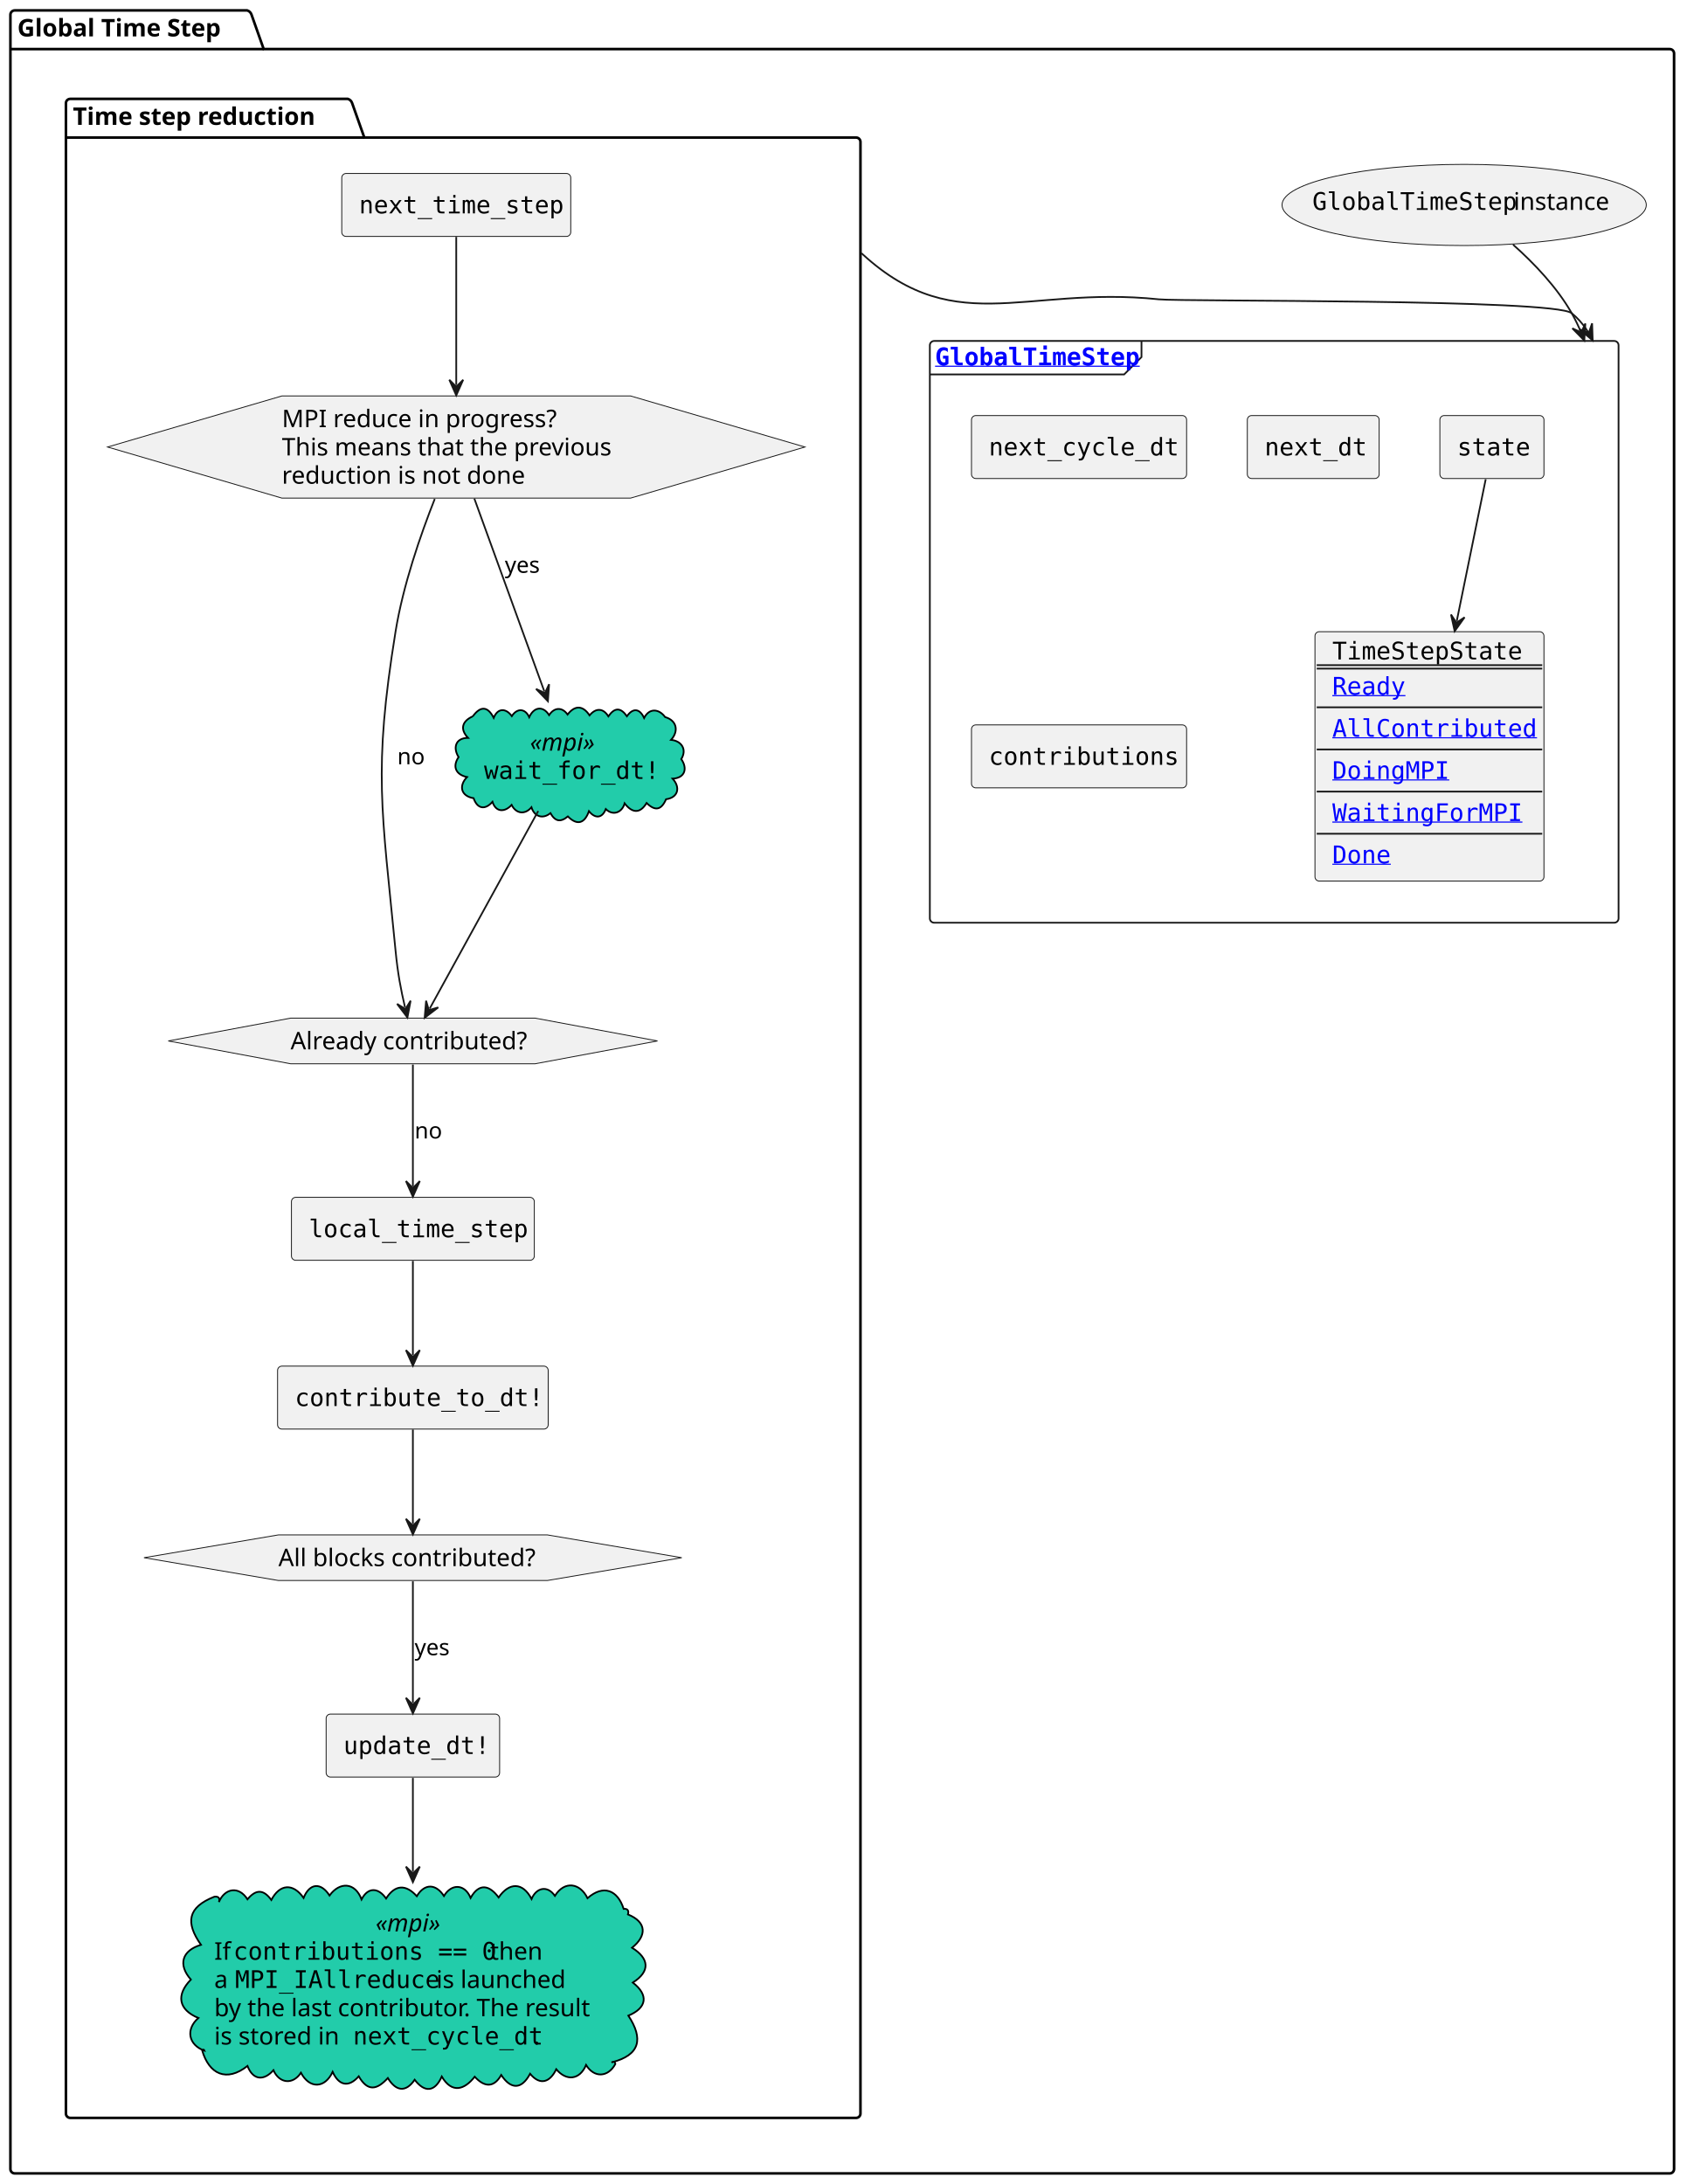
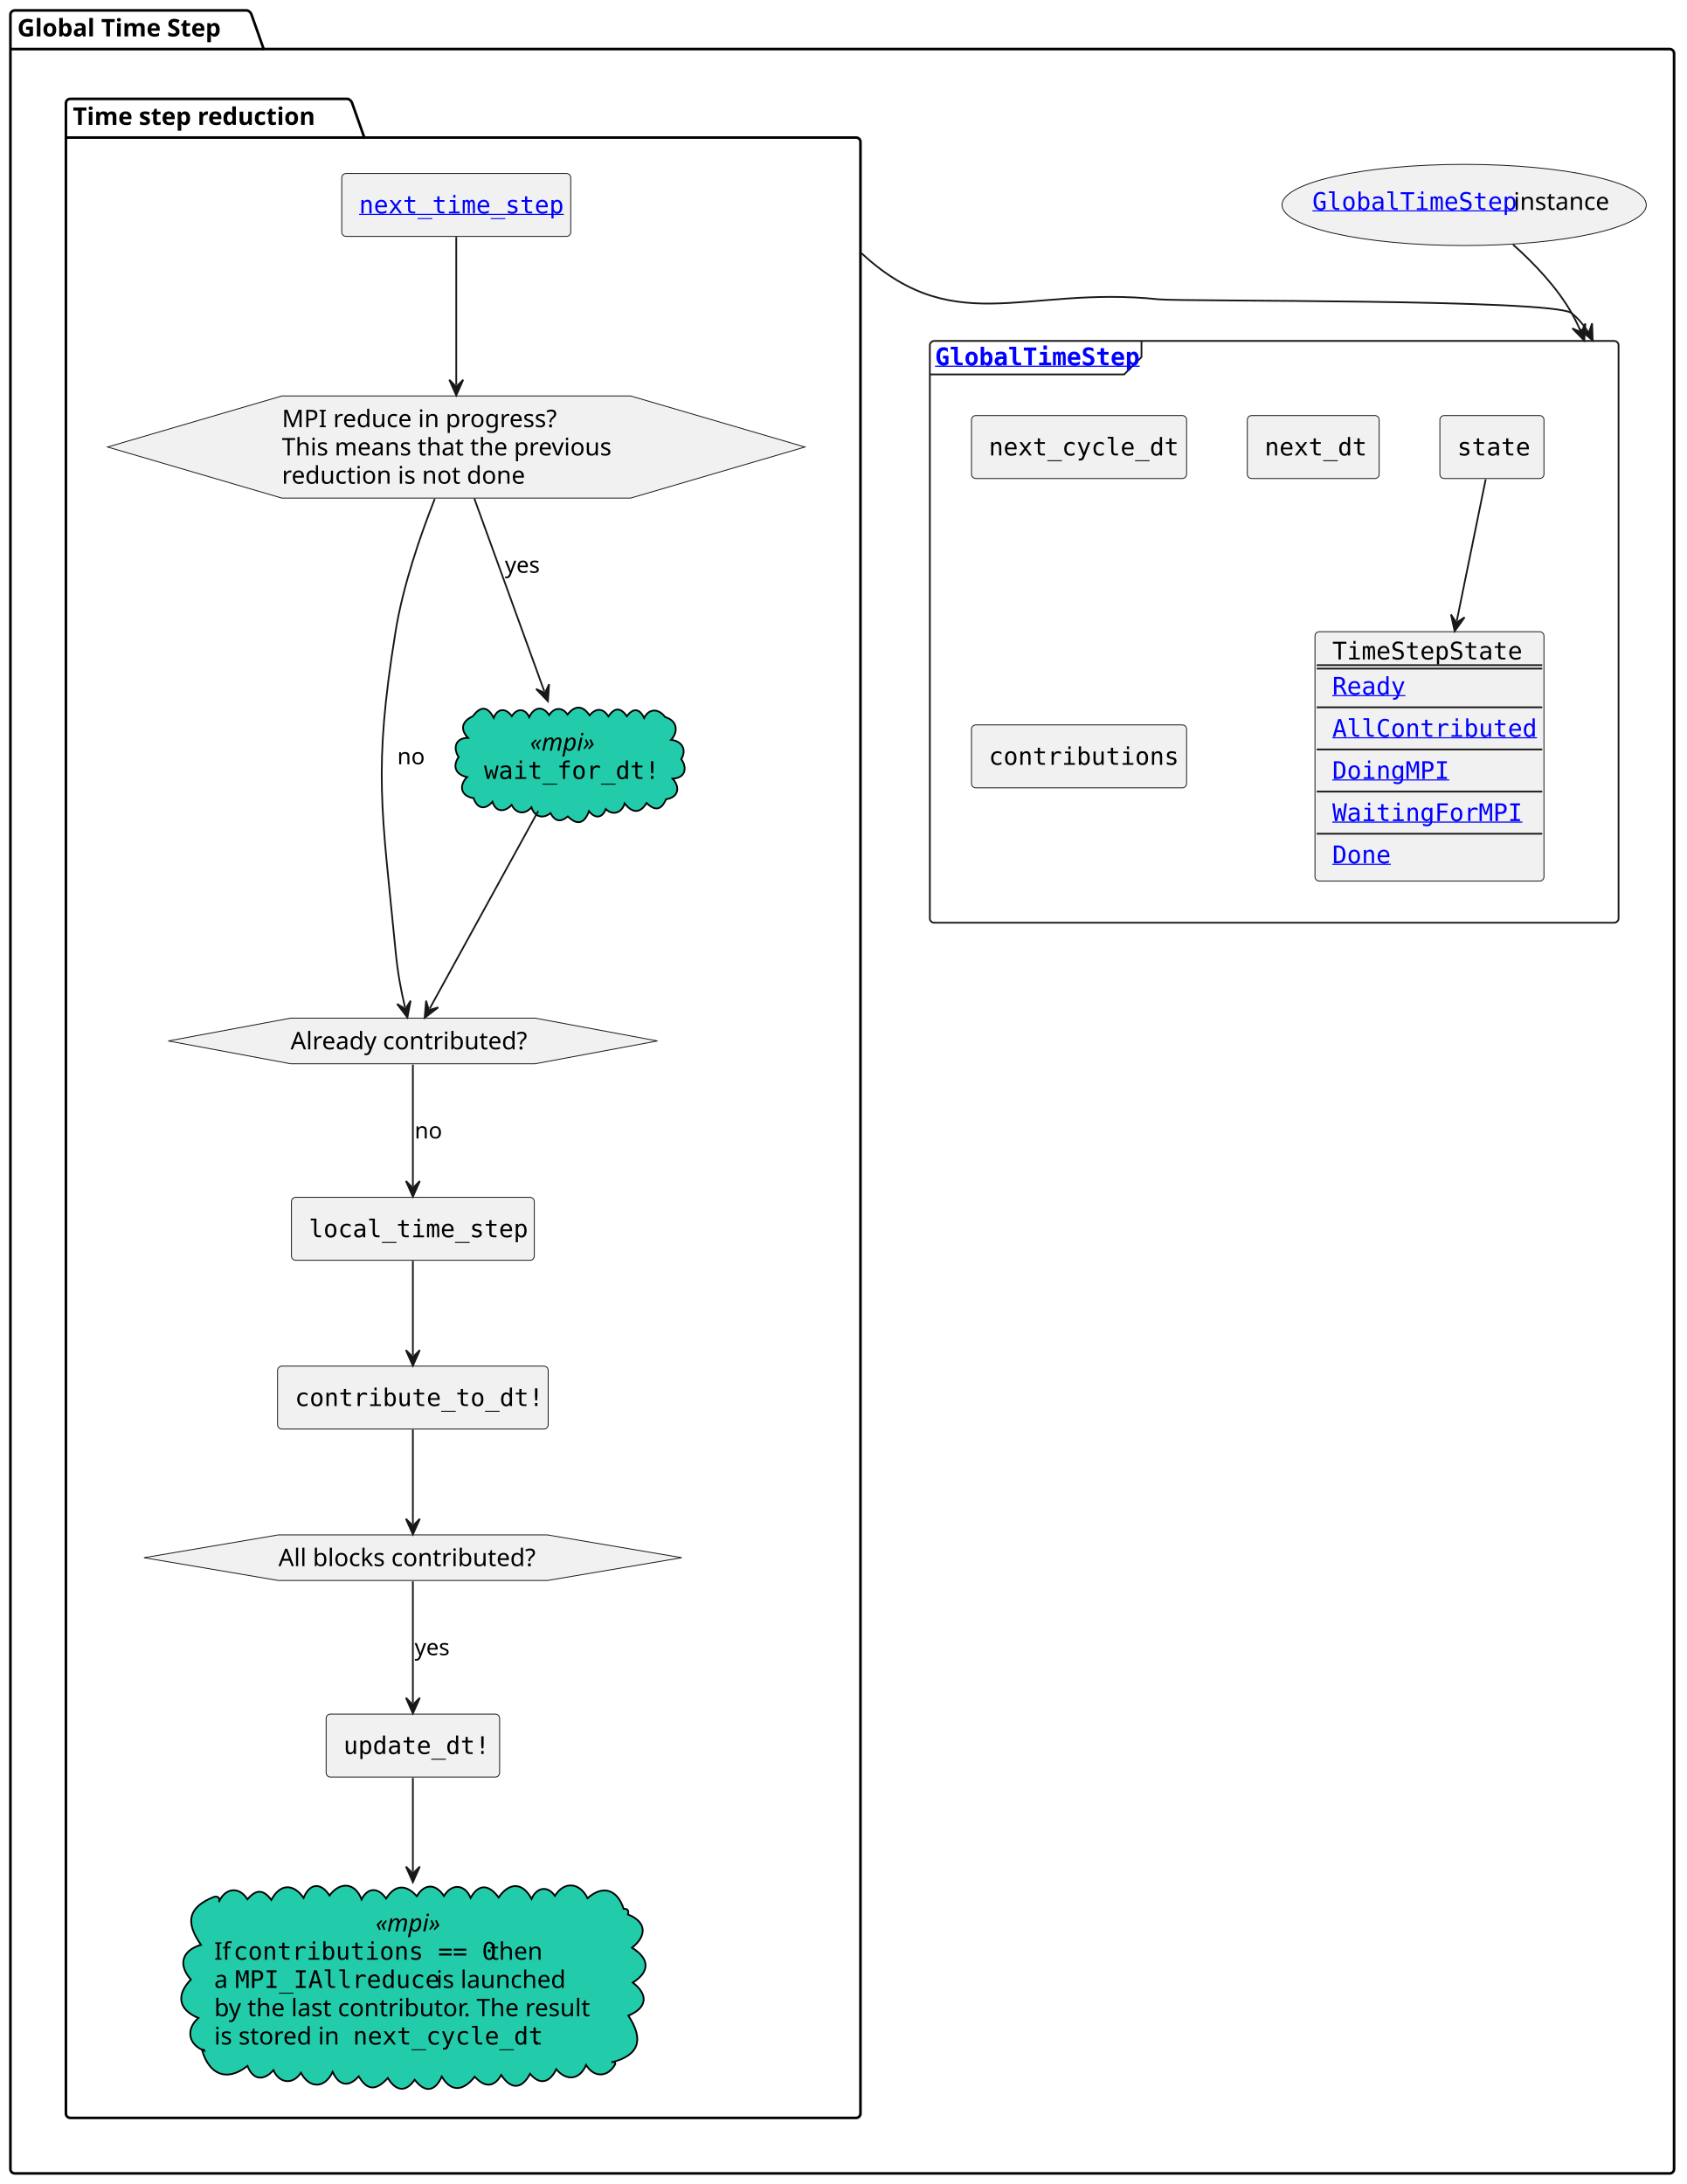
<svg xmlns="http://www.w3.org/2000/svg" xmlns:xlink="http://www.w3.org/1999/xlink" contentStyleType="text/css" height="1259px" preserveAspectRatio="none" style="width:972px;height:1259px;background:#FFFFFF;" version="1.1" viewBox="0 0 972 1259" width="972px" zoomAndPan="magnify">
  <defs />
  <g>
    <g id="cluster_Global Time Step">
      <path d="M8.5,6 L142.5,6 A3.75,3.75 0 0 1 145,8.5 L152,28.297 L962.5,28.297 A2.5,2.5 0 0 1 965,30.797 L965,1250.39 A2.5,2.5 0 0 1 962.5,1252.89 L8.5,1252.89 A2.5,2.5 0 0 1 6,1250.39 L6,8.5 A2.5,2.5 0 0 1 8.5,6 " fill="none" style="stroke:#000000;stroke-width:1.5;" />
      <line style="stroke:#000000;stroke-width:1.5;" x1="6" x2="152" y1="28.297" y2="28.297" />
      <text fill="#000000" font-family="sans-serif" font-size="14" font-weight="bold" lengthAdjust="spacing" textLength="133" x="10" y="20.995">Global Time Step</text>
    </g>
    <g id="cluster_global_time_step">
      <rect fill="none" height="335.37" rx="2.5" ry="2.5" style="stroke:#181818;stroke-width:1.0;" width="397" x="536" y="196.55" />
      <path d="M658,196.55 L658,205.847 L648,215.847 L536,215.847 " fill="none" style="stroke:#181818;stroke-width:1.0;" />
      <a href="../block_states/#Armon.GlobalTimeStep" target="_top" title="../block_states/#Armon.GlobalTimeStep" xlink:actuate="onRequest" xlink:href="../block_states/#Armon.GlobalTimeStep" xlink:show="new" xlink:title="../block_states/#Armon.GlobalTimeStep" xlink:type="simple">
        <text fill="#0000FF" font-family="monospace" font-size="14" font-weight="bold" lengthAdjust="spacing" text-decoration="underline" textLength="112" x="539" y="210.545">GlobalTimeStep</text>
      </a>
    </g>
    <g id="cluster_pkg_blk_time_step">
      <path d="M40.5,57 L200.5,57 A3.75,3.75 0 0 1 203,59.5 L210,79.297 L493.5,79.297 A2.5,2.5 0 0 1 496,81.797 L496,1218.39 A2.5,2.5 0 0 1 493.5,1220.89 L40.5,1220.89 A2.5,2.5 0 0 1 38,1218.39 L38,59.5 A2.5,2.5 0 0 1 40.5,57 " fill="none" style="stroke:#000000;stroke-width:1.5;" />
      <line style="stroke:#000000;stroke-width:1.5;" x1="38" x2="210" y1="79.297" y2="79.297" />
      <text fill="#000000" font-family="sans-serif" font-size="14" font-weight="bold" lengthAdjust="spacing" textLength="159" x="42" y="71.995">Time step reduction</text>
    </g>
    <g id="elem_global_time_step_instance">
      <ellipse cx="844.001" cy="118.148" fill="#F1F1F1" rx="104.991" ry="23.398" style="stroke:#181818;stroke-width:0.5;" />
-       <text fill="#000000" font-family="monospace" font-size="14" lengthAdjust="spacing" textLength="112" x="756.501" y="120.995">GlobalTimeStep</text>
+       <a href="../block_states/#Armon.GlobalTimeStep" target="_top" title="../block_states/#Armon.GlobalTimeStep" xlink:actuate="onRequest" xlink:href="../block_states/#Armon.GlobalTimeStep" xlink:show="new" xlink:title="../block_states/#Armon.GlobalTimeStep" xlink:type="simple">
+         <text fill="#0000FF" font-family="monospace" font-size="14" lengthAdjust="spacing" text-decoration="underline" textLength="112" x="756.501" y="120.995">GlobalTimeStep</text>
+       </a>
      <text fill="#000000" font-family="sans-serif" font-size="14" lengthAdjust="spacing" textLength="59" x="872.501" y="120.995">instance</text>
    </g>
    <g id="elem_global_time_step_state">
      <rect fill="#F1F1F1" height="36.297" rx="2.5" ry="2.5" style="stroke:#181818;stroke-width:0.5;" width="60" x="830" y="239.55" />
      <text fill="#000000" font-family="monospace" font-size="14" lengthAdjust="spacing" textLength="40" x="840" y="262.545">state</text>
    </g>
    <g id="elem_global_time_step_next_cycle_dt">
      <rect fill="#F1F1F1" height="36.297" rx="2.5" ry="2.5" style="stroke:#181818;stroke-width:0.5;" width="124" x="560" y="239.55" />
      <text fill="#000000" font-family="monospace" font-size="14" lengthAdjust="spacing" textLength="104" x="570" y="262.545">next_cycle_dt</text>
    </g>
    <g id="elem_global_time_step_next_dt">
      <rect fill="#F1F1F1" height="36.297" rx="2.5" ry="2.5" style="stroke:#181818;stroke-width:0.5;" width="76" x="719" y="239.55" />
      <text fill="#000000" font-family="monospace" font-size="14" lengthAdjust="spacing" textLength="56" x="729" y="262.545">next_dt</text>
    </g>
    <g id="elem_global_time_step_contributions">
      <rect fill="#F1F1F1" height="36.297" rx="2.5" ry="2.5" style="stroke:#181818;stroke-width:0.5;" width="124" x="560" y="417.88" />
      <text fill="#000000" font-family="monospace" font-size="14" lengthAdjust="spacing" textLength="104" x="570" y="440.875">contributions</text>
    </g>
    <g id="elem_time_step_state">
      <rect fill="#F1F1F1" height="143.781" rx="2.5" ry="2.5" style="stroke:#181818;stroke-width:0.5;" width="132" x="758" y="364.14" />
      <text fill="#000000" font-family="monospace" font-size="14" lengthAdjust="spacing" textLength="104" x="768" y="380.135">TimeStepState</text>
      <line style="stroke:#181818;stroke-width:1.0;" x1="759" x2="889" y1="383.437" y2="383.437" />
      <line style="stroke:#181818;stroke-width:1.0;" x1="759" x2="889" y1="385.437" y2="385.437" />
      <a href="../block_states/#Armon.TimeStepState.Ready" target="_top" title="../block_states/#Armon.TimeStepState.Ready" xlink:actuate="onRequest" xlink:href="../block_states/#Armon.TimeStepState.Ready" xlink:show="new" xlink:title="../block_states/#Armon.TimeStepState.Ready" xlink:type="simple">
        <text fill="#0000FF" font-family="monospace" font-size="14" lengthAdjust="spacing" text-decoration="underline" textLength="40" x="768" y="400.432">Ready</text>
      </a>
      <line style="stroke:#181818;stroke-width:1.0;" x1="759" x2="889" y1="407.734" y2="407.734" />
      <a href="../block_states/#Armon.TimeStepState.AllContributed" target="_top" title="../block_states/#Armon.TimeStepState.AllContributed" xlink:actuate="onRequest" xlink:href="../block_states/#Armon.TimeStepState.AllContributed" xlink:show="new" xlink:title="../block_states/#Armon.TimeStepState.AllContributed" xlink:type="simple">
        <text fill="#0000FF" font-family="monospace" font-size="14" lengthAdjust="spacing" text-decoration="underline" textLength="112" x="768" y="424.729">AllContributed</text>
      </a>
      <line style="stroke:#181818;stroke-width:1.0;" x1="759" x2="889" y1="432.031" y2="432.031" />
      <a href="../block_states/#Armon.TimeStepState.DoingMPI" target="_top" title="../block_states/#Armon.TimeStepState.DoingMPI" xlink:actuate="onRequest" xlink:href="../block_states/#Armon.TimeStepState.DoingMPI" xlink:show="new" xlink:title="../block_states/#Armon.TimeStepState.DoingMPI" xlink:type="simple">
        <text fill="#0000FF" font-family="monospace" font-size="14" lengthAdjust="spacing" text-decoration="underline" textLength="64" x="768" y="449.026">DoingMPI</text>
      </a>
      <line style="stroke:#181818;stroke-width:1.0;" x1="759" x2="889" y1="456.327" y2="456.327" />
      <a href="../block_states/#Armon.TimeStepState.WaitingForMPI" target="_top" title="../block_states/#Armon.TimeStepState.WaitingForMPI" xlink:actuate="onRequest" xlink:href="../block_states/#Armon.TimeStepState.WaitingForMPI" xlink:show="new" xlink:title="../block_states/#Armon.TimeStepState.WaitingForMPI" xlink:type="simple">
        <text fill="#0000FF" font-family="monospace" font-size="14" lengthAdjust="spacing" text-decoration="underline" textLength="104" x="768" y="473.323">WaitingForMPI</text>
      </a>
      <line style="stroke:#181818;stroke-width:1.0;" x1="759" x2="889" y1="480.624" y2="480.624" />
      <a href="../block_states/#Armon.TimeStepState.Done" target="_top" title="../block_states/#Armon.TimeStepState.Done" xlink:actuate="onRequest" xlink:href="../block_states/#Armon.TimeStepState.Done" xlink:show="new" xlink:title="../block_states/#Armon.TimeStepState.Done" xlink:type="simple">
        <text fill="#0000FF" font-family="monospace" font-size="14" lengthAdjust="spacing" text-decoration="underline" textLength="32" x="768" y="497.62">Done</text>
      </a>
    </g>
    <g id="elem_time_step_next_time_step">
      <rect fill="#F1F1F1" height="36.297" rx="2.5" ry="2.5" style="stroke:#181818;stroke-width:0.5;" width="132" x="197" y="100" />
-       <text fill="#000000" font-family="monospace" font-size="14" lengthAdjust="spacing" textLength="112" x="207" y="122.995">next_time_step</text>
+       <a href="../block_states/#Armon.next_time_step" target="_top" title="../block_states/#Armon.next_time_step" xlink:actuate="onRequest" xlink:href="../block_states/#Armon.next_time_step" xlink:show="new" xlink:title="../block_states/#Armon.next_time_step" xlink:type="simple">
+         <text fill="#0000FF" font-family="monospace" font-size="14" lengthAdjust="spacing" text-decoration="underline" textLength="112" x="207" y="122.995">next_time_step</text>
+       </a>
    </g>
    <g id="elem_cond_time_step_wait">
      <polygon fill="#F1F1F1" points="464,257.69,363.5,228.25,162.5,228.25,62,257.69,162.5,287.14,363.5,287.14,464,257.69" style="stroke:#181818;stroke-width:0.5;" />
      <text fill="#000000" font-family="sans-serif" font-size="14" lengthAdjust="spacing" textLength="166" x="162.5" y="246.245">MPI reduce in progress?</text>
      <text fill="#000000" font-family="sans-serif" font-size="14" lengthAdjust="spacing" textLength="201" x="162.5" y="262.542">This means that the previous</text>
      <text fill="#000000" font-family="sans-serif" font-size="14" lengthAdjust="spacing" textLength="148" x="162.5" y="278.839">reduction is not done</text>
    </g>
    <g id="elem_cond_contribute_time_step">
      <polygon fill="#F1F1F1" points="379,600.07,308.5,586.92,167.5,586.92,97,600.07,167.5,613.22,308.5,613.22,379,600.07" style="stroke:#181818;stroke-width:0.5;" />
      <text fill="#000000" font-family="sans-serif" font-size="14" lengthAdjust="spacing" textLength="141" x="167.5" y="604.915">Already contributed?</text>
    </g>
    <g id="elem_time_step_local">
      <rect fill="#F1F1F1" height="36.297" rx="2.5" ry="2.5" style="stroke:#181818;stroke-width:0.5;" width="140" x="168" y="690.22" />
      <text fill="#000000" font-family="monospace" font-size="14" lengthAdjust="spacing" textLength="120" x="178" y="713.215">local_time_step</text>
    </g>
    <g id="elem_time_step_contribute">
      <rect fill="#F1F1F1" height="36.297" rx="2.5" ry="2.5" style="stroke:#181818;stroke-width:0.5;" width="156" x="160" y="787.52" />
      <text fill="#000000" font-family="monospace" font-size="14" lengthAdjust="spacing" textLength="136" x="170" y="810.515">contribute_to_dt!</text>
    </g>
    <g id="elem_cond_time_step">
      <polygon fill="#F1F1F1" points="393,897.96,315.5,884.81,160.5,884.81,83,897.96,160.5,911.11,315.5,911.11,393,897.96" style="stroke:#181818;stroke-width:0.5;" />
      <text fill="#000000" font-family="sans-serif" font-size="14" lengthAdjust="spacing" textLength="155" x="160.5" y="902.805">All blocks contributed?</text>
    </g>
    <g id="elem_time_step_wait">
      <path d="M272.53,412.943 C276.943,406.912 281.088,406.961 284.588,413.799 C286.935,407.961 291.702,408.176 295.033,412.819 C297.988,408.168 302.703,408.191 305.059,413.427 C307.582,407.759 312.816,406.426 316.534,412.232 C319.415,407.776 324.007,407.37 327.17,411.897 C331.408,406.386 336.035,406.619 339.842,412.382 C343.374,408.107 347.615,408.013 350.675,412.937 C354.279,407.785 357.724,407.692 361.384,412.88 C364.926,407.827 368.812,408.464 371.287,413.889 C374.31,407.936 379.911,408.587 383.402,413.361 C390.284,415.339 391.299,421.575 386.825,426.51 C392.858,427.102 396.132,431.989 392.71,437.599 C396.355,442.83 395.051,448.495 387.72,448.867 C392.142,453.624 391.253,459.725 383.938,460.745 C381.199,467.057 377.607,467.71 372.73,462.899 C368.771,469.438 364.217,468.538 360.058,463.112 C358.66,468.303 353.436,470.574 349.2,466.402 C347.068,471.989 342.857,471.878 339.497,467.61 C337.073,474.522 332.869,476.182 327.339,470.643 C323.072,474.195 319.983,473.56 317.296,468.747 C312.855,472.409 308.013,470.742 306.351,465.378 C302.644,469.795 297.473,469.171 294.916,464.005 C291.218,468.154 285.883,468.557 283.88,462.22 C279.64,467.105 275.119,466.324 273.001,460.136 C265.622,458.929 264.331,452.96 269.211,447.942 C262.908,446.636 260.556,442.011 264.353,436.439 C261.057,431.181 262.44,425.397 269.782,425.344 C264.908,420.252 266.499,415.618 272.53,412.943 " fill="#22CCAA" style="stroke:#000000;stroke-width:1.0;" />
      <text fill="#000000" font-family="sans-serif" font-size="14" font-style="italic" lengthAdjust="spacing" textLength="43" x="305.5" y="432.725">«mpi»</text>
      <text fill="#000000" font-family="monospace" font-size="14" lengthAdjust="spacing" textLength="96" x="279" y="449.022">wait_for_dt!</text>
    </g>
    <g id="elem_time_step_update">
      <rect fill="#F1F1F1" height="36.297" rx="2.5" ry="2.5" style="stroke:#181818;stroke-width:0.5;" width="100" x="188" y="988.11" />
      <text fill="#000000" font-family="monospace" font-size="14" lengthAdjust="spacing" textLength="80" x="198" y="1011.105">update_dt!</text>
    </g>
    <g id="elem_global_time_reduction">
      <path d="M126.163,1096.494 C129.55,1088.423 137.704,1087.033 142.652,1094.877 C147.52,1089.039 151.868,1089.02 156.401,1095.259 C161.294,1085.95 168.969,1085.449 175,1094.078 C178.456,1085.484 184.978,1084.927 189.95,1092.693 C195.827,1084.599 204.729,1084.995 208.414,1094.938 C212.208,1087.514 218.273,1088.226 222.562,1094.424 C227.696,1086.309 233.987,1086.125 240.259,1093.089 C244.787,1085.543 251.269,1085.886 255.903,1092.976 C260.299,1085.621 267.981,1086.022 271.277,1094.074 C276.223,1085.208 282.229,1086.747 287.432,1093.814 C293.415,1085.065 301.29,1084.791 306.419,1094.684 C309.087,1088.21 315.486,1086.542 319.863,1092.892 C325.409,1084.006 334.39,1085.39 338.665,1094.239 C347.749,1086.22 356.029,1089.475 359.5,1100.41 C361.82,1100.119 362.625,1101.578 361.971,1103.594 C372.947,1108.024 372.864,1115.976 364.332,1122.804 C374.148,1128.911 375.122,1136.327 364.786,1142.89 C374.026,1150.032 372.952,1157.502 362.215,1161.948 C370.932,1175.226 369.116,1184.75 352.5,1188.894 C353.613,1188.281 354.491,1188.36 354.705,1189.841 C350.533,1197.54 342.505,1198 337.834,1190.392 C334.225,1199.043 326.481,1199.867 320.642,1192.836 C317.24,1200.093 311.484,1202.649 305.567,1195.459 C300.714,1204.592 294.528,1204.688 288.926,1196.165 C284.505,1203.953 278.94,1202.972 273.641,1197.15 C267.705,1204.729 260.524,1206.98 254.656,1197.077 C250.736,1205.896 244.879,1206.6 239.031,1198.901 C233.662,1206.752 227.971,1205.196 223.566,1197.916 C217.394,1204.673 212.032,1205.993 206.796,1196.925 C200.83,1203.706 195.243,1202.139 191.748,1194.37 C187.281,1203.97 178.46,1204.269 173.468,1194.876 C168.756,1202.042 160.95,1201.021 157.621,1193.394 C152.081,1199.672 145.829,1199.235 142.663,1190.955 C130.564,1200.487 120.502,1195.742 116.5,1181.894 C117.057,1181.287 117.627,1181.378 117.896,1182.18 C108.52,1178.834 106.909,1169.798 114.357,1163.299 C102.716,1158.482 101.456,1149.925 110.022,1141.153 C102.423,1132.522 104.941,1124.371 115.85,1121.126 C106.84,1108.29 108.089,1099.506 123.5,1093.41 C125.781,1093.027 127.045,1094.146 126.163,1096.494 " fill="#22CCAA" style="stroke:#000000;stroke-width:1.0;" />
      <text fill="#000000" font-family="sans-serif" font-size="14" font-style="italic" lengthAdjust="spacing" textLength="43" x="216.5" y="1113.405">«mpi»</text>
      <text fill="#000000" font-family="sans-serif" font-size="14" lengthAdjust="spacing" textLength="7" x="123.5" y="1129.702">If</text>
      <text fill="#000000" font-family="monospace" font-size="14" lengthAdjust="spacing" textLength="144" x="134.5" y="1129.702">contributions == 0</text>
      <text fill="#000000" font-family="sans-serif" font-size="14" lengthAdjust="spacing" textLength="32" x="282.5" y="1129.702">then</text>
      <text fill="#000000" font-family="sans-serif" font-size="14" lengthAdjust="spacing" textLength="8" x="123.5" y="1145.999">a</text>
      <text fill="#000000" font-family="monospace" font-size="14" lengthAdjust="spacing" textLength="112" x="135.5" y="1145.999">MPI_IAllreduce</text>
      <text fill="#000000" font-family="sans-serif" font-size="14" lengthAdjust="spacing" textLength="79" x="251.5" y="1145.999">is launched</text>
      <text fill="#000000" font-family="sans-serif" font-size="14" lengthAdjust="spacing" textLength="229" x="123.5" y="1162.296">by the last contributor. The result</text>
      <text fill="#000000" font-family="sans-serif" font-size="14" lengthAdjust="spacing" textLength="76" x="123.5" y="1178.593">is stored in</text>
      <text fill="#000000" font-family="monospace" font-size="14" lengthAdjust="spacing" textLength="104" x="203.5" y="1178.593">next_cycle_dt</text>
      <text fill="#000000" font-family="sans-serif" font-size="14" lengthAdjust="spacing" textLength="4" x="307.5" y="1178.593">.</text>
    </g>
    <g id="link_global_time_step_state_time_step_state">
      <path d="M856.42,276.25 C852.24,296.72 846.271,325.971 839.731,357.991 " fill="none" id="global_time_step_state-to-time_step_state" style="stroke:#181818;stroke-width:1.0;" />
      <polygon fill="#181818" points="838.53,363.87,844.25,355.853,839.531,358.971,836.412,354.252,838.53,363.87" style="stroke:#181818;stroke-width:1.0;" />
    </g>
    <g id="link_time_step_next_time_step_cond_time_step_wait">
      <path d="M263,136.57 C263,159.56 263,194.33 263,221.93 " fill="none" id="time_step_next_time_step-to-cond_time_step_wait" style="stroke:#181818;stroke-width:1.0;" />
      <polygon fill="#181818" points="263,227.93,267,218.93,263,222.93,259,218.93,263,227.93" style="stroke:#181818;stroke-width:1.0;" />
    </g>
    <g id="link_cond_time_step_wait_time_step_wait">
      <path d="M273.43,287.42 C285.08,319.53 301.833,365.68 313.783,398.6 " fill="none" id="cond_time_step_wait-to-time_step_wait" style="stroke:#181818;stroke-width:1.0;" />
      <polygon fill="#181818" points="315.83,404.24,316.519,394.415,314.124,399.54,308.999,397.145,315.83,404.24" style="stroke:#181818;stroke-width:1.0;" />
      <text fill="#000000" font-family="sans-serif" font-size="13" lengthAdjust="spacing" textLength="22" x="291" y="330.207">yes</text>
    </g>
    <g id="link_cond_time_step_wait_cond_contribute_time_step">
      <path d="M250.61,287.6 C242.37,308.45 232.31,337.48 228,364.14 C214.97,444.77 220.13,466.62 228,547.92 C229.29,561.25 231.058,570.419 233.478,580.719 " fill="none" id="cond_time_step_wait-to-cond_contribute_time_step" style="stroke:#181818;stroke-width:1.0;" />
      <polygon fill="#181818" points="234.85,586.56,236.685,576.884,233.706,581.692,228.898,578.713,234.85,586.56" style="stroke:#181818;stroke-width:1.0;" />
      <text fill="#000000" font-family="sans-serif" font-size="13" lengthAdjust="spacing" textLength="16" x="229" y="440.597">no</text>
    </g>
    <g id="link_time_step_wait_cond_contribute_time_step">
      <path d="M310.26,467.51 C290.52,503.45 261.539,556.211 247.679,581.441 " fill="none" id="time_step_wait-to-cond_contribute_time_step" style="stroke:#181818;stroke-width:1.0;" />
      <polygon fill="#181818" points="244.79,586.7,252.629,580.738,247.197,582.318,245.618,576.886,244.79,586.7" style="stroke:#181818;stroke-width:1.0;" />
    </g>
    <g id="link_cond_contribute_time_step_time_step_local">
      <path d="M238,613.68 C238,632.6 238,662.39 238,683.84 " fill="none" id="cond_contribute_time_step-to-time_step_local" style="stroke:#181818;stroke-width:1.0;" />
      <polygon fill="#181818" points="238,689.84,242,680.84,238,684.84,234,680.84,238,689.84" style="stroke:#181818;stroke-width:1.0;" />
      <text fill="#000000" font-family="sans-serif" font-size="13" lengthAdjust="spacing" textLength="16" x="239" y="656.287">no</text>
    </g>
    <g id="link_time_step_local_time_step_contribute">
      <path d="M238,726.85 C238,744.04 238,764.14 238,781.3 " fill="none" id="time_step_local-to-time_step_contribute" style="stroke:#181818;stroke-width:1.0;" />
      <polygon fill="#181818" points="238,787.3,242,778.3,238,782.3,234,778.3,238,787.3" style="stroke:#181818;stroke-width:1.0;" />
    </g>
    <g id="link_time_step_contribute_cond_time_step">
      <path d="M238,824.07 C238,841.81 238,862.86 238,878.54 " fill="none" id="time_step_contribute-to-cond_time_step" style="stroke:#181818;stroke-width:1.0;" />
      <polygon fill="#181818" points="238,884.54,242,875.54,238,879.54,234,875.54,238,884.54" style="stroke:#181818;stroke-width:1.0;" />
    </g>
    <g id="link_cond_time_step_time_step_update">
      <path d="M238,911.57 C238,930.49 238,960.28 238,981.73 " fill="none" id="cond_time_step-to-time_step_update" style="stroke:#181818;stroke-width:1.0;" />
      <polygon fill="#181818" points="238,987.73,242,978.73,238,982.73,234,978.73,238,987.73" style="stroke:#181818;stroke-width:1.0;" />
      <text fill="#000000" font-family="sans-serif" font-size="13" lengthAdjust="spacing" textLength="22" x="239" y="954.177">yes</text>
    </g>
    <g id="link_time_step_update_global_time_reduction">
      <path d="M238,1024.9 C238,1040.3 238,1057.47 238,1079.02 " fill="none" id="time_step_update-to-global_time_reduction" style="stroke:#181818;stroke-width:1.0;" />
      <polygon fill="#181818" points="238,1085.02,242,1076.02,238,1080.02,234,1076.02,238,1085.02" style="stroke:#181818;stroke-width:1.0;" />
    </g>
    <g id="link_pkg_blk_time_step_global_time_step">
      <path d="M496.579,145.953 C496.796,146.154 497.012,146.353 497.228,146.55 C498.957,148.133 500.672,149.631 502.375,151.051 C505.782,153.89 509.141,156.411 512.466,158.648 C519.117,163.12 525.631,166.451 532.113,168.897 C545.077,173.787 557.913,175.136 571.461,174.99 C598.558,174.697 628.5,168.425 668,172.55 C681.16,173.92 895.71,172.23 906,180.55 C909.285,183.205 912.053,186.334 914.381,189.782 C915.545,191.506 916.599,193.311 917.553,195.176 C917.672,195.409 917.789,195.643 917.905,195.878 C917.964,195.995 915.4,190.716 915.458,190.834 " fill="none" id="pkg_blk_time_step-to-global_time_step" style="stroke:#181818;stroke-width:1.0;" />
      <polygon fill="#181818" points="918.078,196.231,917.746,186.388,915.894,191.733,910.549,189.882,918.078,196.231" style="stroke:#181818;stroke-width:1.0;" />
    </g>
    <g id="link_global_time_step_instance_global_time_step">
      <path d="M872.18,141.01 C884.23,151.72 897.46,165.54 906,180.55 C908.089,184.22 909.95,188.118 911.609,192.134 C912.024,193.139 912.426,194.15 912.816,195.167 C912.913,195.422 913.01,195.677 913.106,195.931 C913.153,196.059 911.106,190.564 911.154,190.692 " fill="none" id="global_time_step_instance-to-global_time_step" style="stroke:#181818;stroke-width:1.0;" />
      <polygon fill="#181818" points="913.249,196.314,913.855,186.484,911.503,191.629,906.358,189.277,913.249,196.314" style="stroke:#181818;stroke-width:1.0;" />
    </g>
  </g>
</svg>
